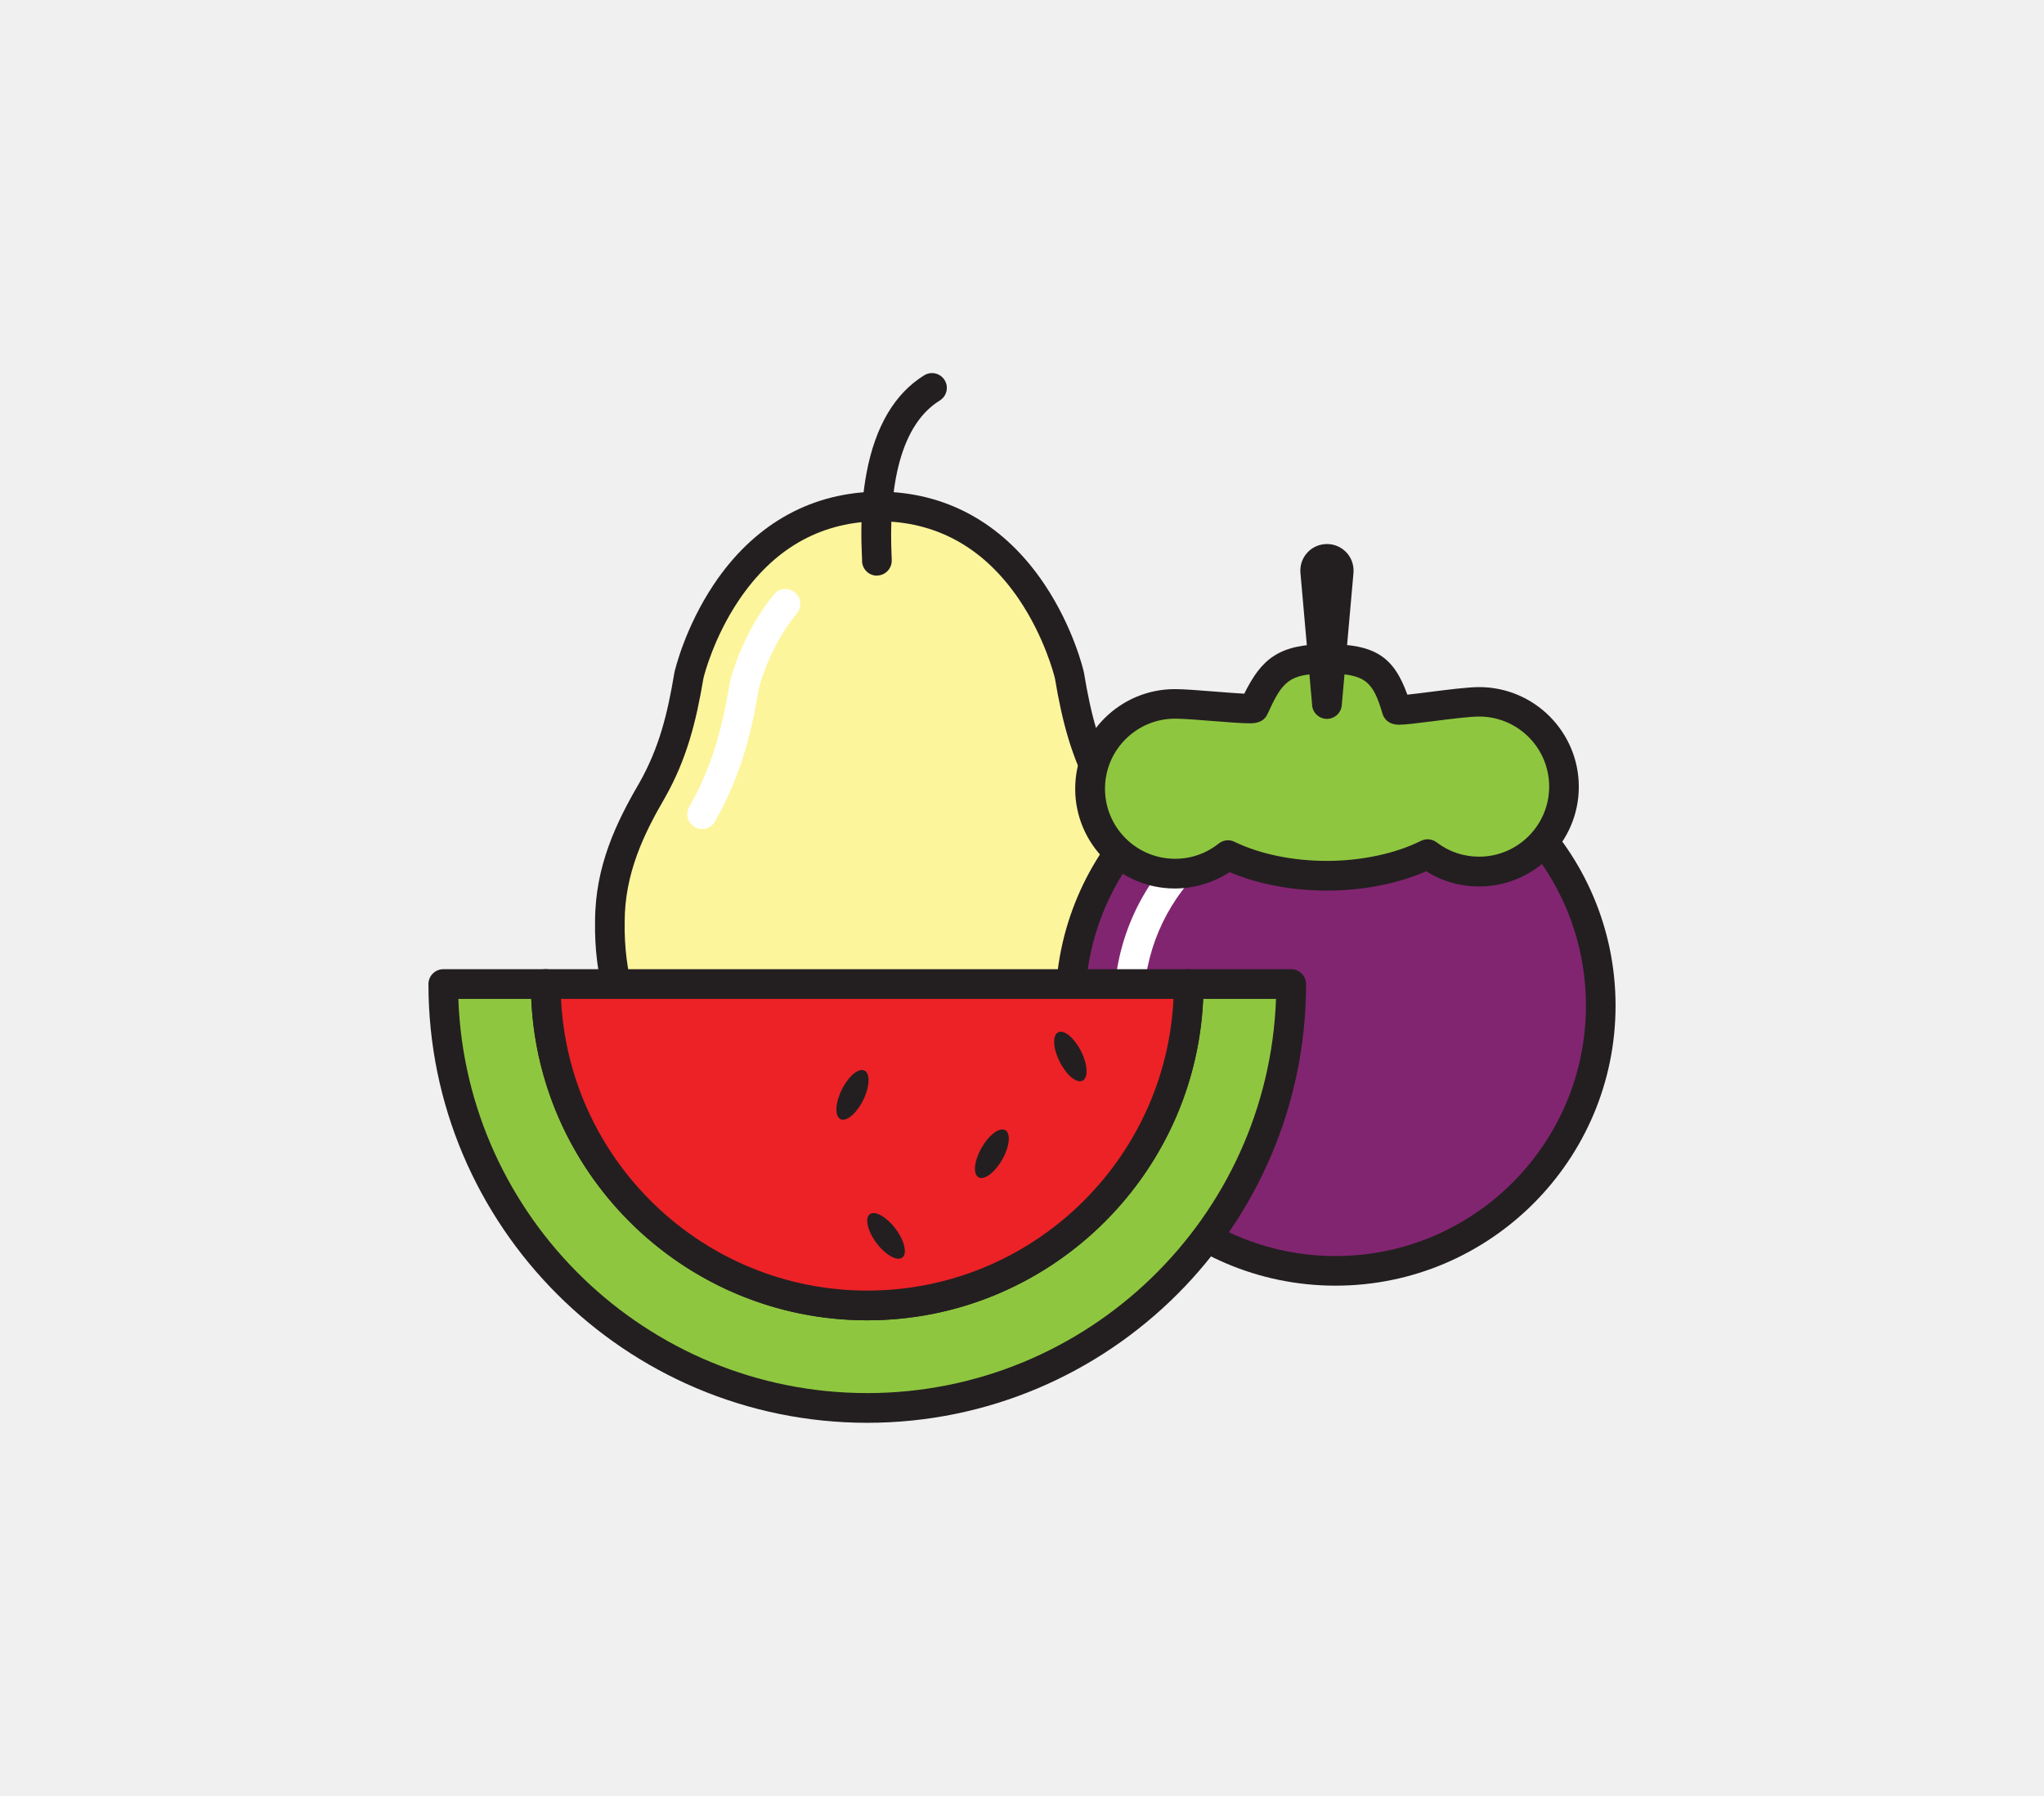
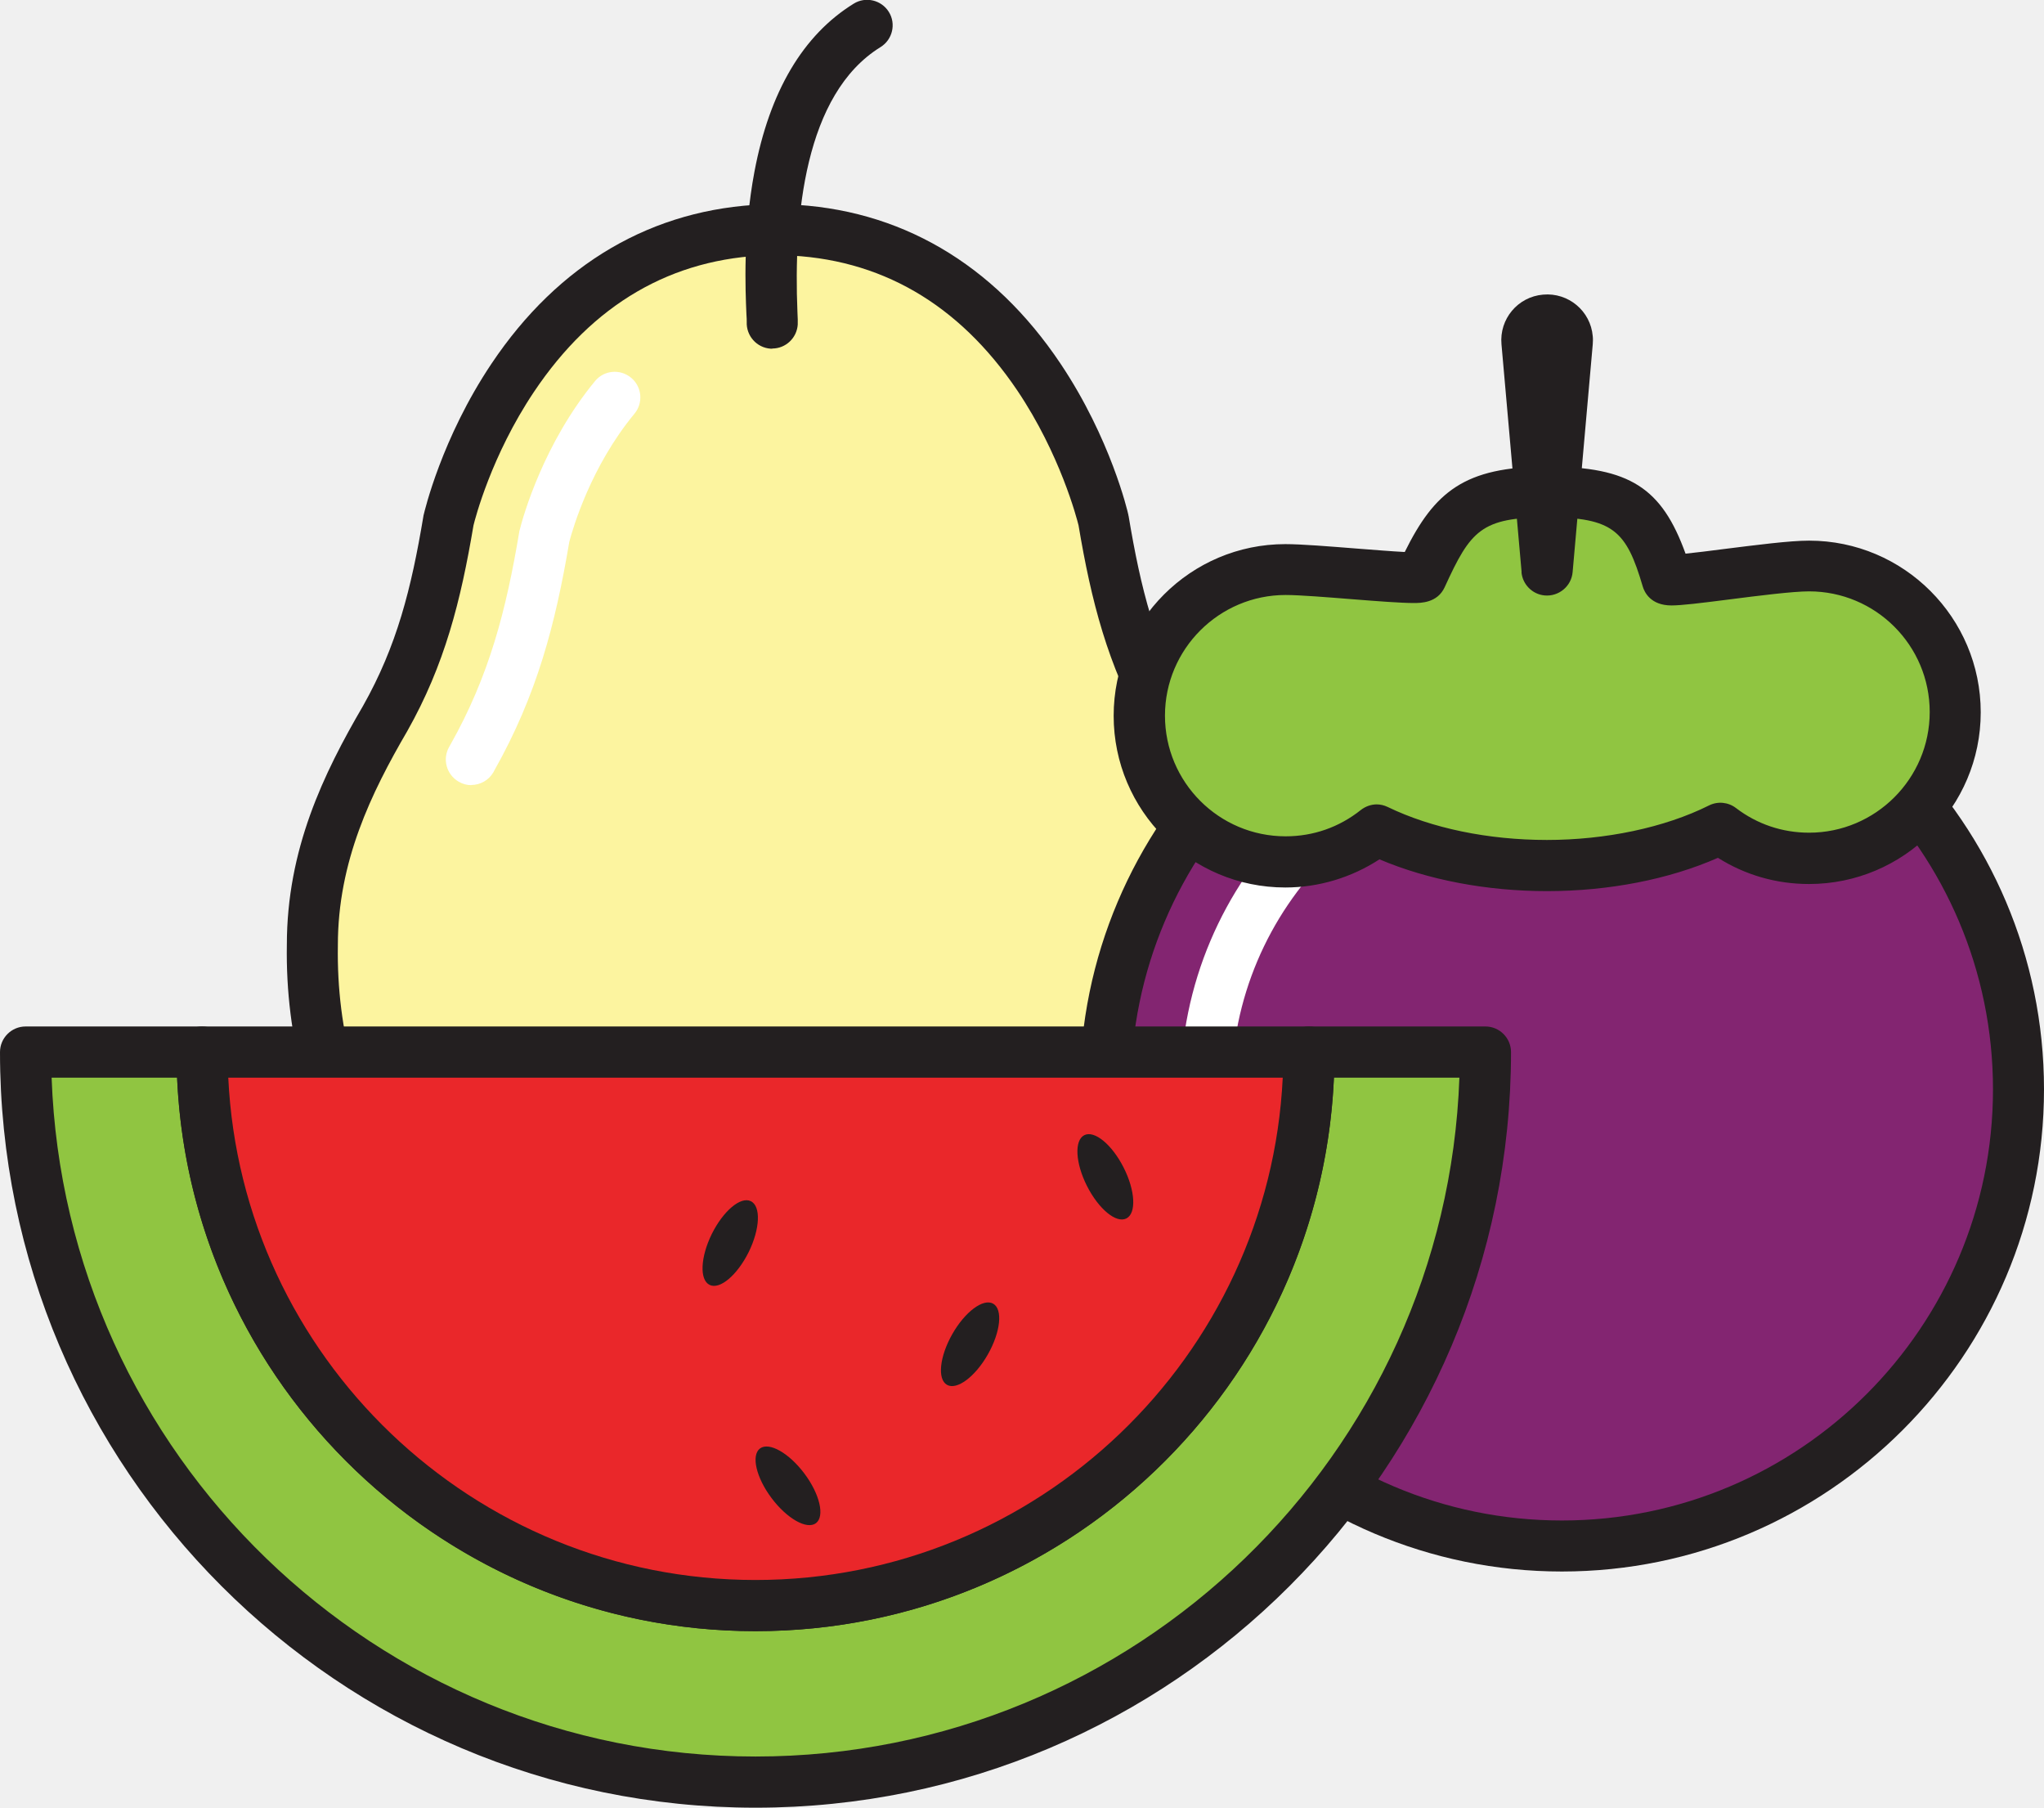
- <svg xmlns="http://www.w3.org/2000/svg" id="Layer_1" data-name="Layer 1" viewBox="0 0 232.48 204.3">
+ <svg xmlns="http://www.w3.org/2000/svg" id="Layer_1" data-name="Layer 1" viewBox="0 0 135.03 119.4">
  <defs>
    <style>
      .cls-1 {
+         fill: #832571;
+       }
+ 
+       .cls-2 {
        fill: #231f20;
      }

-       .cls-2 {
-         fill: #822571;
-       }
- 
      .cls-3 {
-         fill: #fdf59c;
+         fill: #90c541;
      }

      .cls-4 {
-         fill: #ec2227;
+         fill: #fcf49f;
      }

      .cls-5 {
-         fill: #fff;
+         fill: #ea272a;
      }

      .cls-6 {
-         fill: #8fc640;
+         fill: #fff;
      }
    </style>
  </defs>
  <g>
    <g>
-       <path class="cls-3" d="M125.84,89.92c-2.4-4.24-3.4-8.3-4.2-13.1,0,0-4.27-18.72-21.11-19.19h0c-.11-.01-.22,0-.33,0-.04,0-.08,0-.12,0h0s-.05,0-.08,0c-.03,0-.05,0-.08,0h0s-.08,0-.12,0c-.11,0-.22,0-.33,0h0c-16.84.48-21.11,19.2-21.11,19.2-.8,4.8-1.8,8.86-4.2,13.1-2.8,4.8-4.8,9.41-4.8,14.95-.2,11.62,6,21.96,17.59,26.57,3.76,1.44,8.29,2.06,12.85,1.96.04,0,.08,0,.12,0h0s.05,0,.08,0c.03,0,.05,0,.08,0h0s.08,0,.12,0c4.56.1,9.09-.52,12.85-1.96,11.59-4.61,17.78-14.95,17.59-26.57,0-5.54-2-10.15-4.8-14.95Z" />
-       <path class="cls-1" d="M101.17,135.09c-.33,0-.65,0-.98-.01h-.11s-.02,0-.02,0l-.02-1.69-.02,1.69h-.07s-.03,0-.05,0h-.09c-.33,0-.65.01-.98.01-4.61,0-8.93-.72-12.48-2.08-5.94-2.36-10.78-6.27-14.03-11.32-3.14-4.87-4.74-10.7-4.64-16.84,0-6.31,2.42-11.31,5.03-15.78,2.24-3.97,3.19-7.74,3.99-12.53,0-.03.01-.07.02-.1.05-.2,1.17-5.04,4.48-9.98,4.43-6.62,10.66-10.25,18.03-10.52.17-.03.35-.02.52-.01h.05s.09,0,.13,0h.07s.06,0,.06,0c.05,0,.09,0,.13,0h.05c.17,0,.35-.01.52.01,7.37.27,13.6,3.9,18.03,10.52,3.31,4.94,4.44,9.78,4.48,9.98,0,.03.01.06.02.1.8,4.79,1.75,8.56,4,12.55,2.6,4.45,5.01,9.46,5.02,15.76.1,6.15-1.5,11.97-4.64,16.84-3.25,5.05-8.1,8.96-14.01,11.31-3.58,1.37-7.9,2.09-12.51,2.09ZM100.2,131.7s.03,0,.04,0c.31,0,.62.01.93.01,4.2,0,8.1-.64,11.28-1.86,10.52-4.19,16.7-13.52,16.5-24.96,0,0,0-.02,0-.03,0-5.51-2.2-10.03-4.57-14.1-2.49-4.41-3.56-8.63-4.4-13.62-.11-.45-1.21-4.69-4.04-8.9-3.88-5.75-9.09-8.76-15.46-8.94-.04,0-.08,0-.12,0-.01,0-.02,0-.03,0h-.1s-.04,0-.07,0h-.11s-.02,0-.04,0c0,0-.02,0-.03,0-.01,0-.03,0-.04,0h-.11s-.05,0-.07,0h-.09s-.02,0-.03,0c-.04,0-.08,0-.12,0-6.41.18-11.63,3.22-15.52,9.03-2.81,4.2-3.88,8.36-3.99,8.81-.84,4.99-1.9,9.21-4.38,13.6-2.38,4.08-4.58,8.61-4.58,14.12,0,0,0,.02,0,.03-.19,11.44,5.98,20.78,16.52,24.97,3.16,1.21,7.06,1.85,11.26,1.85.31,0,.62,0,.93-.01.03,0,.05,0,.08,0h.32s.03,0,.04,0Z" />
+       <path class="cls-4" d="M77.11,47.47c-2.4-4.24-3.4-8.3-4.2-13.1,0,0-4.27-18.72-21.11-19.19h0c-.11-.01-.22,0-.33,0-.04,0-.08,0-.12,0h0s-.05,0-.08,0c-.03,0-.05,0-.08,0h0s-.08,0-.12,0c-.11,0-.22,0-.33,0h0c-16.84.48-21.11,19.2-21.11,19.2-.8,4.8-1.8,8.86-4.2,13.1-2.8,4.8-4.8,9.41-4.8,14.95-.2,11.62,6,21.96,17.59,26.57,3.76,1.44,8.29,2.06,12.85,1.96.04,0,.08,0,.12,0h0s.05,0,.08,0c.03,0,.05,0,.08,0h0s.08,0,.12,0c4.56.1,9.09-.52,12.85-1.96,11.59-4.61,17.78-14.95,17.59-26.57,0-5.54-2-10.15-4.8-14.95Z" />
+       <path class="cls-2" d="M52.44,92.65c-.33,0-.65,0-.98-.01h-.11s-.02,0-.02,0l-.02-1.69-.02,1.69h-.07s-.03,0-.05,0h-.09c-.33,0-.65.01-.98.01-4.61,0-8.93-.72-12.48-2.08-5.94-2.36-10.78-6.27-14.03-11.32-3.14-4.87-4.74-10.7-4.64-16.84,0-6.31,2.42-11.31,5.03-15.78,2.24-3.97,3.19-7.74,3.99-12.53,0-.03.01-.07.02-.1.05-.2,1.17-5.04,4.48-9.98,4.43-6.62,10.66-10.25,18.03-10.52.17-.03.35-.02.52-.01h.05s.09,0,.13,0h.07s.06,0,.06,0c.05,0,.09,0,.13,0h.05c.17,0,.35-.01.52.01,7.37.27,13.6,3.9,18.03,10.52,3.31,4.94,4.44,9.78,4.48,9.98,0,.03.01.06.02.1.8,4.79,1.75,8.56,4,12.55,2.6,4.45,5.01,9.46,5.02,15.76.1,6.15-1.5,11.97-4.64,16.84-3.25,5.05-8.1,8.96-14.01,11.31-3.58,1.37-7.9,2.09-12.51,2.09ZM51.47,89.26s.03,0,.04,0c.31,0,.62.01.93.01,4.2,0,8.1-.64,11.28-1.86,10.52-4.19,16.7-13.52,16.5-24.96,0,0,0-.02,0-.03,0-5.51-2.2-10.03-4.57-14.1-2.49-4.41-3.56-8.63-4.4-13.62-.11-.45-1.21-4.69-4.04-8.9-3.88-5.75-9.09-8.76-15.46-8.94-.04,0-.08,0-.12,0-.01,0-.02,0-.03,0h-.1s-.04,0-.07,0h-.11s-.02,0-.04,0c0,0-.02,0-.03,0-.01,0-.03,0-.04,0h-.11s-.05,0-.07,0h-.09s-.02,0-.03,0c-.04,0-.08,0-.12,0-6.41.18-11.63,3.22-15.52,9.03-2.81,4.2-3.88,8.36-3.99,8.81-.84,4.99-1.9,9.21-4.38,13.6-2.38,4.08-4.58,8.61-4.58,14.12,0,0,0,.02,0,.03-.19,11.44,5.98,20.78,16.52,24.97,3.16,1.21,7.06,1.85,11.26,1.85.31,0,.62,0,.93-.01.03,0,.05,0,.08,0h.32s.03,0,.04,0Z" />
    </g>
-     <path class="cls-5" d="M79.86,94.31c-.29,0-.57-.07-.84-.23-.81-.47-1.09-1.5-.62-2.31l.04-.07c2.61-4.61,3.72-8.97,4.58-14.1,0-.05.02-.09.03-.14.23-.92,1.58-5.72,4.98-9.84.59-.72,1.66-.82,2.38-.22.72.59.82,1.66.22,2.38-2.87,3.47-4.05,7.52-4.3,8.45-.92,5.45-2.13,10.11-4.97,15.14l-.04.08c-.31.54-.88.85-1.47.85Z" />
-     <path class="cls-1" d="M99.74,65.48s-.07,0-.11,0c-.92-.06-1.62-.85-1.58-1.77,0-.08,0-.3-.02-.51-.07-1.61-.23-5.38.53-9.41,1-5.3,3.21-9.03,6.56-11.1.79-.49,1.83-.24,2.32.55.49.79.24,1.83-.55,2.32-5.02,3.1-5.75,11.22-5.49,17.49.02.43.03.65.02.84-.06.89-.8,1.58-1.68,1.58Z" />
+     <path class="cls-6" d="M31.14,51.86c-.29,0-.57-.07-.84-.23-.81-.47-1.09-1.5-.62-2.31l.04-.07c2.61-4.61,3.72-8.97,4.58-14.1,0-.05.02-.09.03-.14.23-.92,1.58-5.72,4.98-9.84.59-.72,1.66-.82,2.38-.22.72.59.82,1.66.22,2.38-2.87,3.47-4.05,7.52-4.3,8.45-.92,5.45-2.13,10.11-4.97,15.14l-.04.08c-.31.54-.88.85-1.47.85Z" />
+     <path class="cls-2" d="M51.02,23.03s-.07,0-.11,0c-.92-.06-1.62-.85-1.58-1.77,0-.08,0-.3-.02-.51-.07-1.61-.23-5.38.53-9.41,1-5.3,3.21-9.03,6.56-11.1.79-.49,1.83-.24,2.32.55.49.79.24,1.83-.55,2.32-5.02,3.1-5.75,11.22-5.49,17.49.02.43.03.65.02.84-.06.89-.8,1.58-1.68,1.58Z" />
  </g>
  <g>
    <g>
-       <circle class="cls-2" cx="151.9" cy="114.39" r="30.17" />
-       <path class="cls-1" d="M151.9,146.25c-17.56,0-31.85-14.29-31.85-31.85s14.29-31.85,31.85-31.85,31.85,14.29,31.85,31.85-14.29,31.85-31.85,31.85ZM151.9,85.92c-15.7,0-28.48,12.77-28.48,28.48s12.77,28.48,28.48,28.48,28.48-12.77,28.48-28.48-12.77-28.48-28.48-28.48Z" />
+       <circle class="cls-1" cx="103.18" cy="71.94" r="30.17" />
+       <path class="cls-2" d="M103.18,103.8c-17.56,0-31.85-14.29-31.85-31.85s14.29-31.85,31.85-31.85,31.85,14.29,31.85,31.85-14.29,31.85-31.85,31.85ZM103.18,43.47c-15.7,0-28.48,12.77-28.48,28.48s12.77,28.48,28.48,28.48,28.48-12.77,28.48-28.48-12.77-28.48-28.48-28.48Z" />
    </g>
-     <path class="cls-5" d="M131.44,127.65c-.59,0-1.16-.31-1.47-.86-2.13-3.76-3.26-8.05-3.26-12.4,0-13.89,11.3-25.19,25.19-25.19.93,0,1.69.76,1.69,1.69s-.76,1.69-1.69,1.69c-12.03,0-21.82,9.79-21.82,21.82,0,3.77.98,7.48,2.82,10.74.46.81.17,1.84-.64,2.3-.26.15-.55.22-.83.22Z" />
+     <path class="cls-6" d="M82.71,85.2c-.59,0-1.16-.31-1.47-.86-2.13-3.76-3.26-8.05-3.26-12.4,0-13.89,11.3-25.19,25.19-25.19.93,0,1.69.76,1.69,1.69s-.76,1.69-1.69,1.69c-12.03,0-21.82,9.79-21.82,21.82,0,3.77.98,7.48,2.82,10.74.46.81.17,1.84-.64,2.3-.26.15-.55.22-.83.22Z" />
    <g>
-       <path class="cls-6" d="M168.23,79.83c-2.37,0-9.29,1.19-9.38.88-1.31-4.43-2.9-5.77-7.92-5.77s-6.39,1.4-8.32,5.59c-.13.29-6.7-.46-8.98-.46-5.33,0-9.66,4.32-9.66,9.66s4.32,9.66,9.66,9.66c2.28,0,4.37-.79,6.02-2.11,3.03,1.47,6.96,2.35,11.25,2.35s8.4-.93,11.46-2.46c1.62,1.24,3.65,1.98,5.85,1.98,5.33,0,9.66-4.32,9.66-9.66s-4.32-9.66-9.66-9.66Z" />
-       <path class="cls-1" d="M150.91,101.31c-3.97,0-7.86-.74-11.06-2.1-1.84,1.2-4.01,1.86-6.22,1.86-6.26,0-11.34-5.09-11.34-11.34s5.09-11.34,11.34-11.34c1.06,0,2.9.15,4.68.29,1.18.09,2.39.19,3.21.23,1.96-3.96,3.94-5.64,9.41-5.64s7.58,1.43,9.14,5.75c.7-.07,1.63-.19,2.49-.3,2.16-.27,4.39-.56,5.67-.56,6.26,0,11.34,5.09,11.34,11.34s-5.09,11.34-11.34,11.34c-2.16,0-4.21-.59-6.02-1.73-3.25,1.43-7.22,2.2-11.3,2.2ZM139.66,95.58c.25,0,.5.06.73.17,2.91,1.41,6.65,2.18,10.52,2.18s7.77-.81,10.71-2.28c.58-.29,1.27-.22,1.78.17,1.4,1.07,3.07,1.63,4.83,1.63,4.39,0,7.97-3.57,7.97-7.97s-3.57-7.97-7.97-7.97c-1.06,0-3.38.29-5.24.53-1.96.25-3.19.4-3.85.4-1.38,0-1.79-.88-1.9-1.26-1.07-3.64-1.93-4.56-6.3-4.56s-5.07.87-6.78,4.61c-.48,1.05-1.58,1.05-2.05,1.05-.84,0-2.4-.12-4.04-.25-1.64-.13-3.49-.28-4.42-.28-4.39,0-7.97,3.57-7.97,7.97s3.57,7.97,7.97,7.97c1.83,0,3.54-.6,4.97-1.74.31-.24.68-.37,1.06-.37Z" />
+       <path class="cls-3" d="M119.5,37.38c-2.37,0-9.29,1.19-9.38.88-1.31-4.43-2.9-5.77-7.92-5.77s-6.39,1.4-8.32,5.59c-.13.29-6.7-.46-8.98-.46-5.33,0-9.66,4.32-9.66,9.66s4.32,9.66,9.66,9.66c2.28,0,4.37-.79,6.02-2.11,3.03,1.47,6.96,2.35,11.25,2.35s8.4-.93,11.46-2.46c1.62,1.24,3.65,1.98,5.85,1.98,5.33,0,9.66-4.32,9.66-9.66s-4.32-9.66-9.66-9.66Z" />
+       <path class="cls-2" d="M102.19,58.86c-3.97,0-7.86-.74-11.06-2.1-1.84,1.2-4.01,1.86-6.22,1.86-6.26,0-11.34-5.09-11.34-11.34s5.09-11.34,11.34-11.34c1.06,0,2.9.15,4.68.29,1.18.09,2.39.19,3.21.23,1.96-3.96,3.94-5.64,9.41-5.64s7.58,1.43,9.14,5.75c.7-.07,1.63-.19,2.49-.3,2.16-.27,4.39-.56,5.67-.56,6.26,0,11.34,5.09,11.34,11.34s-5.09,11.34-11.34,11.34c-2.16,0-4.21-.59-6.02-1.73-3.25,1.43-7.22,2.2-11.3,2.2ZM90.94,53.13c.25,0,.5.06.73.17,2.91,1.41,6.65,2.18,10.52,2.18s7.77-.81,10.71-2.28c.58-.29,1.27-.22,1.78.17,1.4,1.07,3.07,1.63,4.83,1.63,4.39,0,7.97-3.57,7.97-7.97s-3.57-7.97-7.97-7.97c-1.06,0-3.38.29-5.24.53-1.96.25-3.19.4-3.85.4-1.38,0-1.79-.88-1.9-1.26-1.07-3.64-1.93-4.56-6.3-4.56s-5.07.87-6.78,4.61c-.48,1.05-1.58,1.05-2.05,1.05-.84,0-2.4-.12-4.04-.25-1.64-.13-3.49-.28-4.42-.28-4.39,0-7.97,3.57-7.97,7.97s3.57,7.97,7.97,7.97c1.83,0,3.54-.6,4.97-1.74.31-.24.68-.37,1.06-.37Z" />
    </g>
-     <path class="cls-1" d="M149.24,80.23l-1.33-15.05c-.15-1.67,1.08-3.14,2.75-3.28,1.67-.15,3.14,1.08,3.28,2.75.02.17.01.36,0,.53l-1.33,15.05c-.08.93-.91,1.62-1.84,1.54-.83-.07-1.47-.74-1.54-1.54Z" />
-     <path class="cls-5" d="M137.78,130.72c0-1.1-.89-1.99-1.99-1.99s-1.99.89-1.99,1.99.89,1.99,1.99,1.99,1.99-.89,1.99-1.99Z" />
+     <path class="cls-2" d="M100.52,37.79l-1.33-15.05c-.15-1.67,1.08-3.14,2.75-3.28,1.67-.15,3.14,1.08,3.28,2.75.02.17.01.36,0,.53l-1.33,15.05c-.08.93-.91,1.62-1.84,1.54-.83-.07-1.47-.74-1.54-1.54Z" />
+     <path class="cls-6" d="M89.06,88.27c0-1.1-.89-1.99-1.99-1.99s-1.99.89-1.99,1.99.89,1.99,1.99,1.99,1.99-.89,1.99-1.99Z" />
  </g>
  <g>
-     <path class="cls-6" d="M135.19,111.94h0c0,20.19-16.37,36.56-36.56,36.56s-36.56-16.37-36.56-36.56h-11.66c0,26.63,21.59,48.22,48.22,48.22s48.22-21.59,48.22-48.22h-11.66Z" />
-     <path class="cls-1" d="M98.64,161.85c-27.52,0-49.91-22.39-49.91-49.91,0-.93.76-1.69,1.69-1.69h11.66c.93,0,1.69.76,1.69,1.69,0,19.23,15.64,34.87,34.87,34.87s34.87-15.64,34.87-34.87c0-.93.76-1.69,1.69-1.69h11.66c.93,0,1.69.76,1.69,1.69,0,27.52-22.39,49.91-49.91,49.91ZM52.13,113.63c.89,24.88,21.41,44.84,46.5,44.84s45.61-19.96,46.5-44.84h-8.29c-.89,20.31-17.69,36.56-38.21,36.56s-37.32-16.25-38.21-36.56h-8.29Z" />
+     <path class="cls-3" d="M86.47,69.49h0c0,20.19-16.37,36.56-36.56,36.56S13.35,89.68,13.35,69.49H1.69c0,26.63,21.59,48.22,48.22,48.22s48.22-21.59,48.22-48.22h-11.66Z" />
+     <path class="cls-2" d="M49.91,119.4C22.39,119.4,0,97.01,0,69.49c0-.93.76-1.69,1.69-1.69h11.66c.93,0,1.69.76,1.69,1.69,0,19.23,15.64,34.87,34.87,34.87s34.87-15.64,34.87-34.87c0-.93.76-1.69,1.69-1.69h11.66c.93,0,1.69.76,1.69,1.69,0,27.52-22.39,49.91-49.91,49.91ZM3.41,71.18c.89,24.88,21.41,44.84,46.5,44.84s45.61-19.96,46.5-44.84h-8.29c-.89,20.31-17.69,36.56-38.21,36.56S12.59,91.49,11.7,71.18H3.41Z" />
  </g>
  <g>
-     <path class="cls-4" d="M62.08,111.94c0,20.19,16.37,36.56,36.56,36.56s36.56-16.37,36.56-36.56H62.08Z" />
-     <path class="cls-1" d="M98.64,150.19c-21.09,0-38.25-17.16-38.25-38.25,0-.93.76-1.69,1.69-1.69h73.12c.93,0,1.69.76,1.69,1.69,0,21.09-17.16,38.25-38.25,38.25ZM63.81,113.63c.88,18.44,16.17,33.18,34.83,33.18s33.94-14.74,34.83-33.18H63.81Z" />
+     <path class="cls-5" d="M13.35,69.49c0,20.19,16.37,36.56,36.56,36.56s36.56-16.37,36.56-36.56H13.35Z" />
+     <path class="cls-2" d="M49.91,107.74c-21.09,0-38.25-17.16-38.25-38.25,0-.93.76-1.69,1.69-1.69h73.12c.93,0,1.69.76,1.69,1.69,0,21.09-17.16,38.25-38.25,38.25ZM15.08,71.18c.88,18.44,16.17,33.18,34.83,33.18s33.94-14.74,34.83-33.18H15.08Z" />
  </g>
-   <path class="cls-1" d="M120.53,120.79c-.77-1.52-.85-3.02-.18-3.36.67-.34,1.83.62,2.6,2.14.77,1.52.85,3.02.18,3.36-.67.34-1.83-.62-2.6-2.14Z" />
-   <path class="cls-1" d="M113.99,131.91c.84-1.48,1-2.98.35-3.35-.65-.37-1.86.53-2.7,2.01-.84,1.48-1,2.98-.35,3.35.65.37,1.86-.53,2.7-2.01Z" />
-   <path class="cls-1" d="M98.18,125.14c.75-1.53.82-3.03.14-3.36-.67-.33-1.82.64-2.58,2.17-.75,1.53-.82,3.03-.14,3.36.67.33,1.82-.64,2.58-2.17Z" />
-   <path class="cls-1" d="M101.86,139.78c-1.02-1.36-2.33-2.1-2.93-1.66-.6.45-.26,1.92.76,3.28,1.02,1.36,2.33,2.1,2.93,1.66.6-.45.26-1.92-.76-3.28Z" />
+   <path class="cls-2" d="M71.81,78.34c-.77-1.52-.85-3.02-.18-3.36.67-.34,1.83.62,2.6,2.14.77,1.52.85,3.02.18,3.36-.67.34-1.83-.62-2.6-2.14Z" />
+   <path class="cls-2" d="M65.26,89.46c.84-1.48,1-2.98.35-3.35-.65-.37-1.86.53-2.7,2.01-.84,1.48-1,2.98-.35,3.35.65.37,1.86-.53,2.7-2.01Z" />
+   <path class="cls-2" d="M49.46,82.7c.75-1.53.82-3.03.14-3.36-.67-.33-1.82.64-2.58,2.17-.75,1.53-.82,3.03-.14,3.36.67.33,1.82-.64,2.58-2.17Z" />
+   <path class="cls-2" d="M53.14,97.33c-1.02-1.36-2.33-2.1-2.93-1.66-.6.45-.26,1.92.76,3.28,1.02,1.36,2.33,2.1,2.93,1.66.6-.45.26-1.92-.76-3.28Z" />
</svg>
